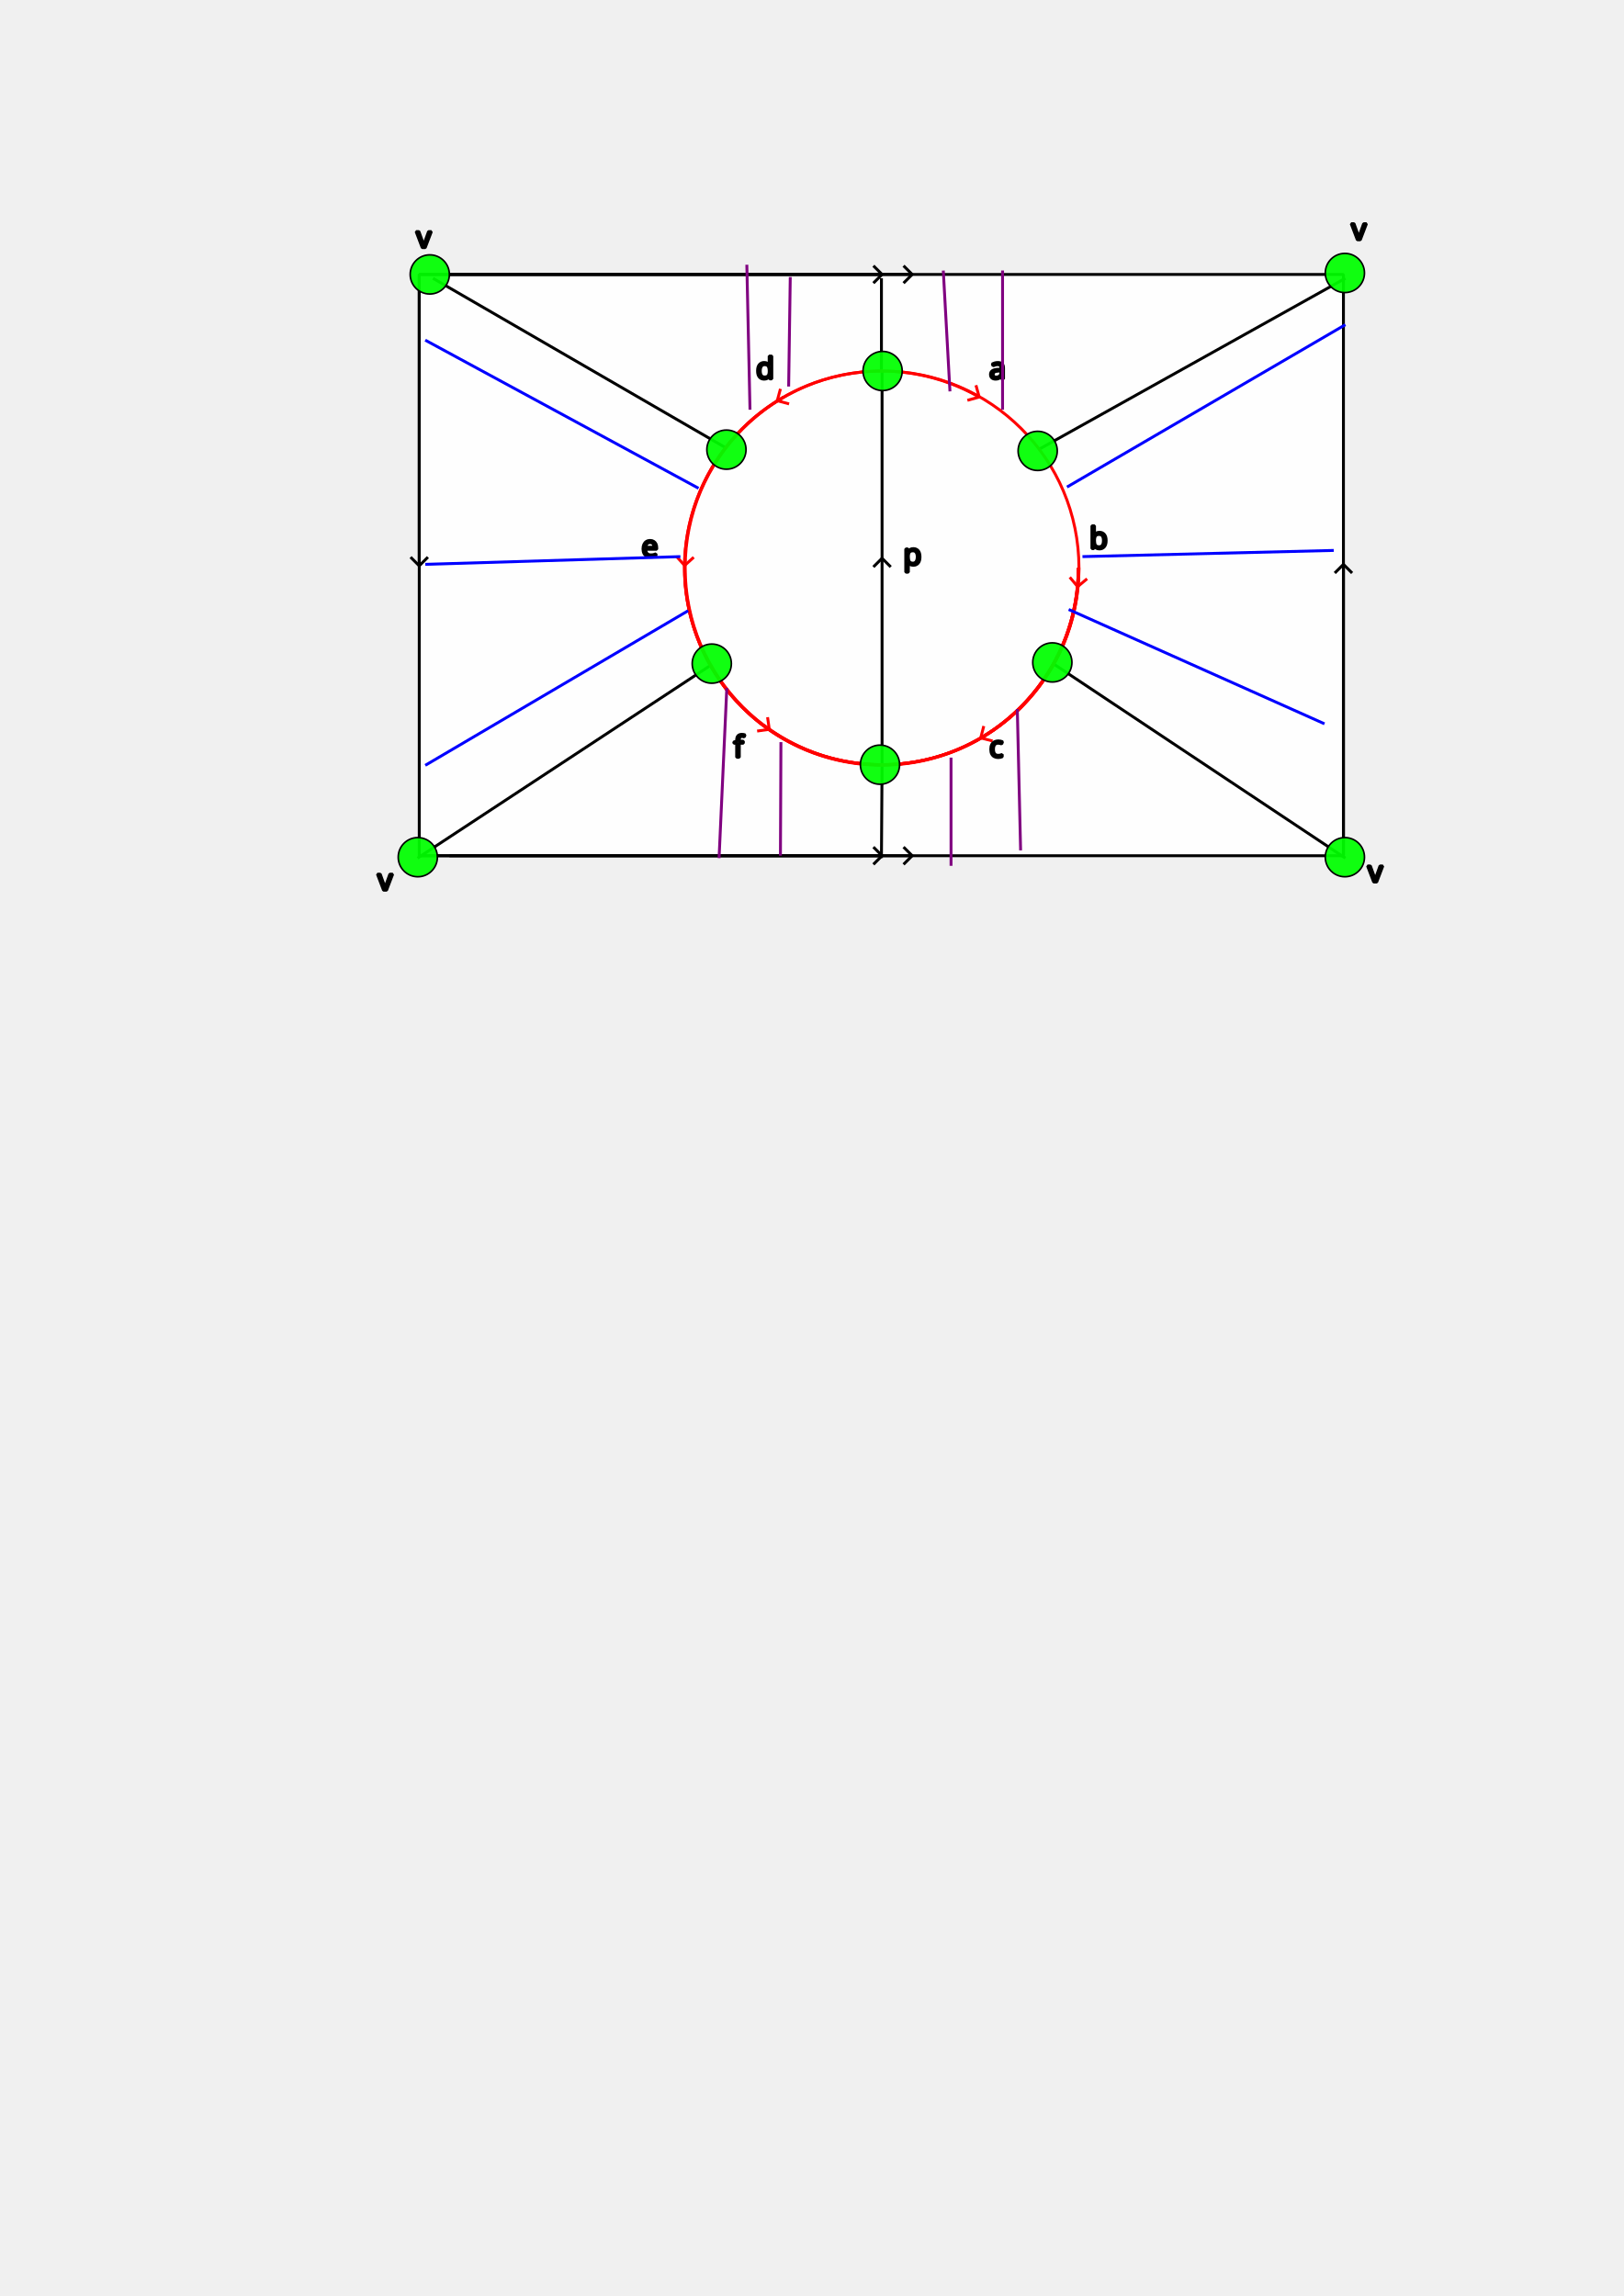
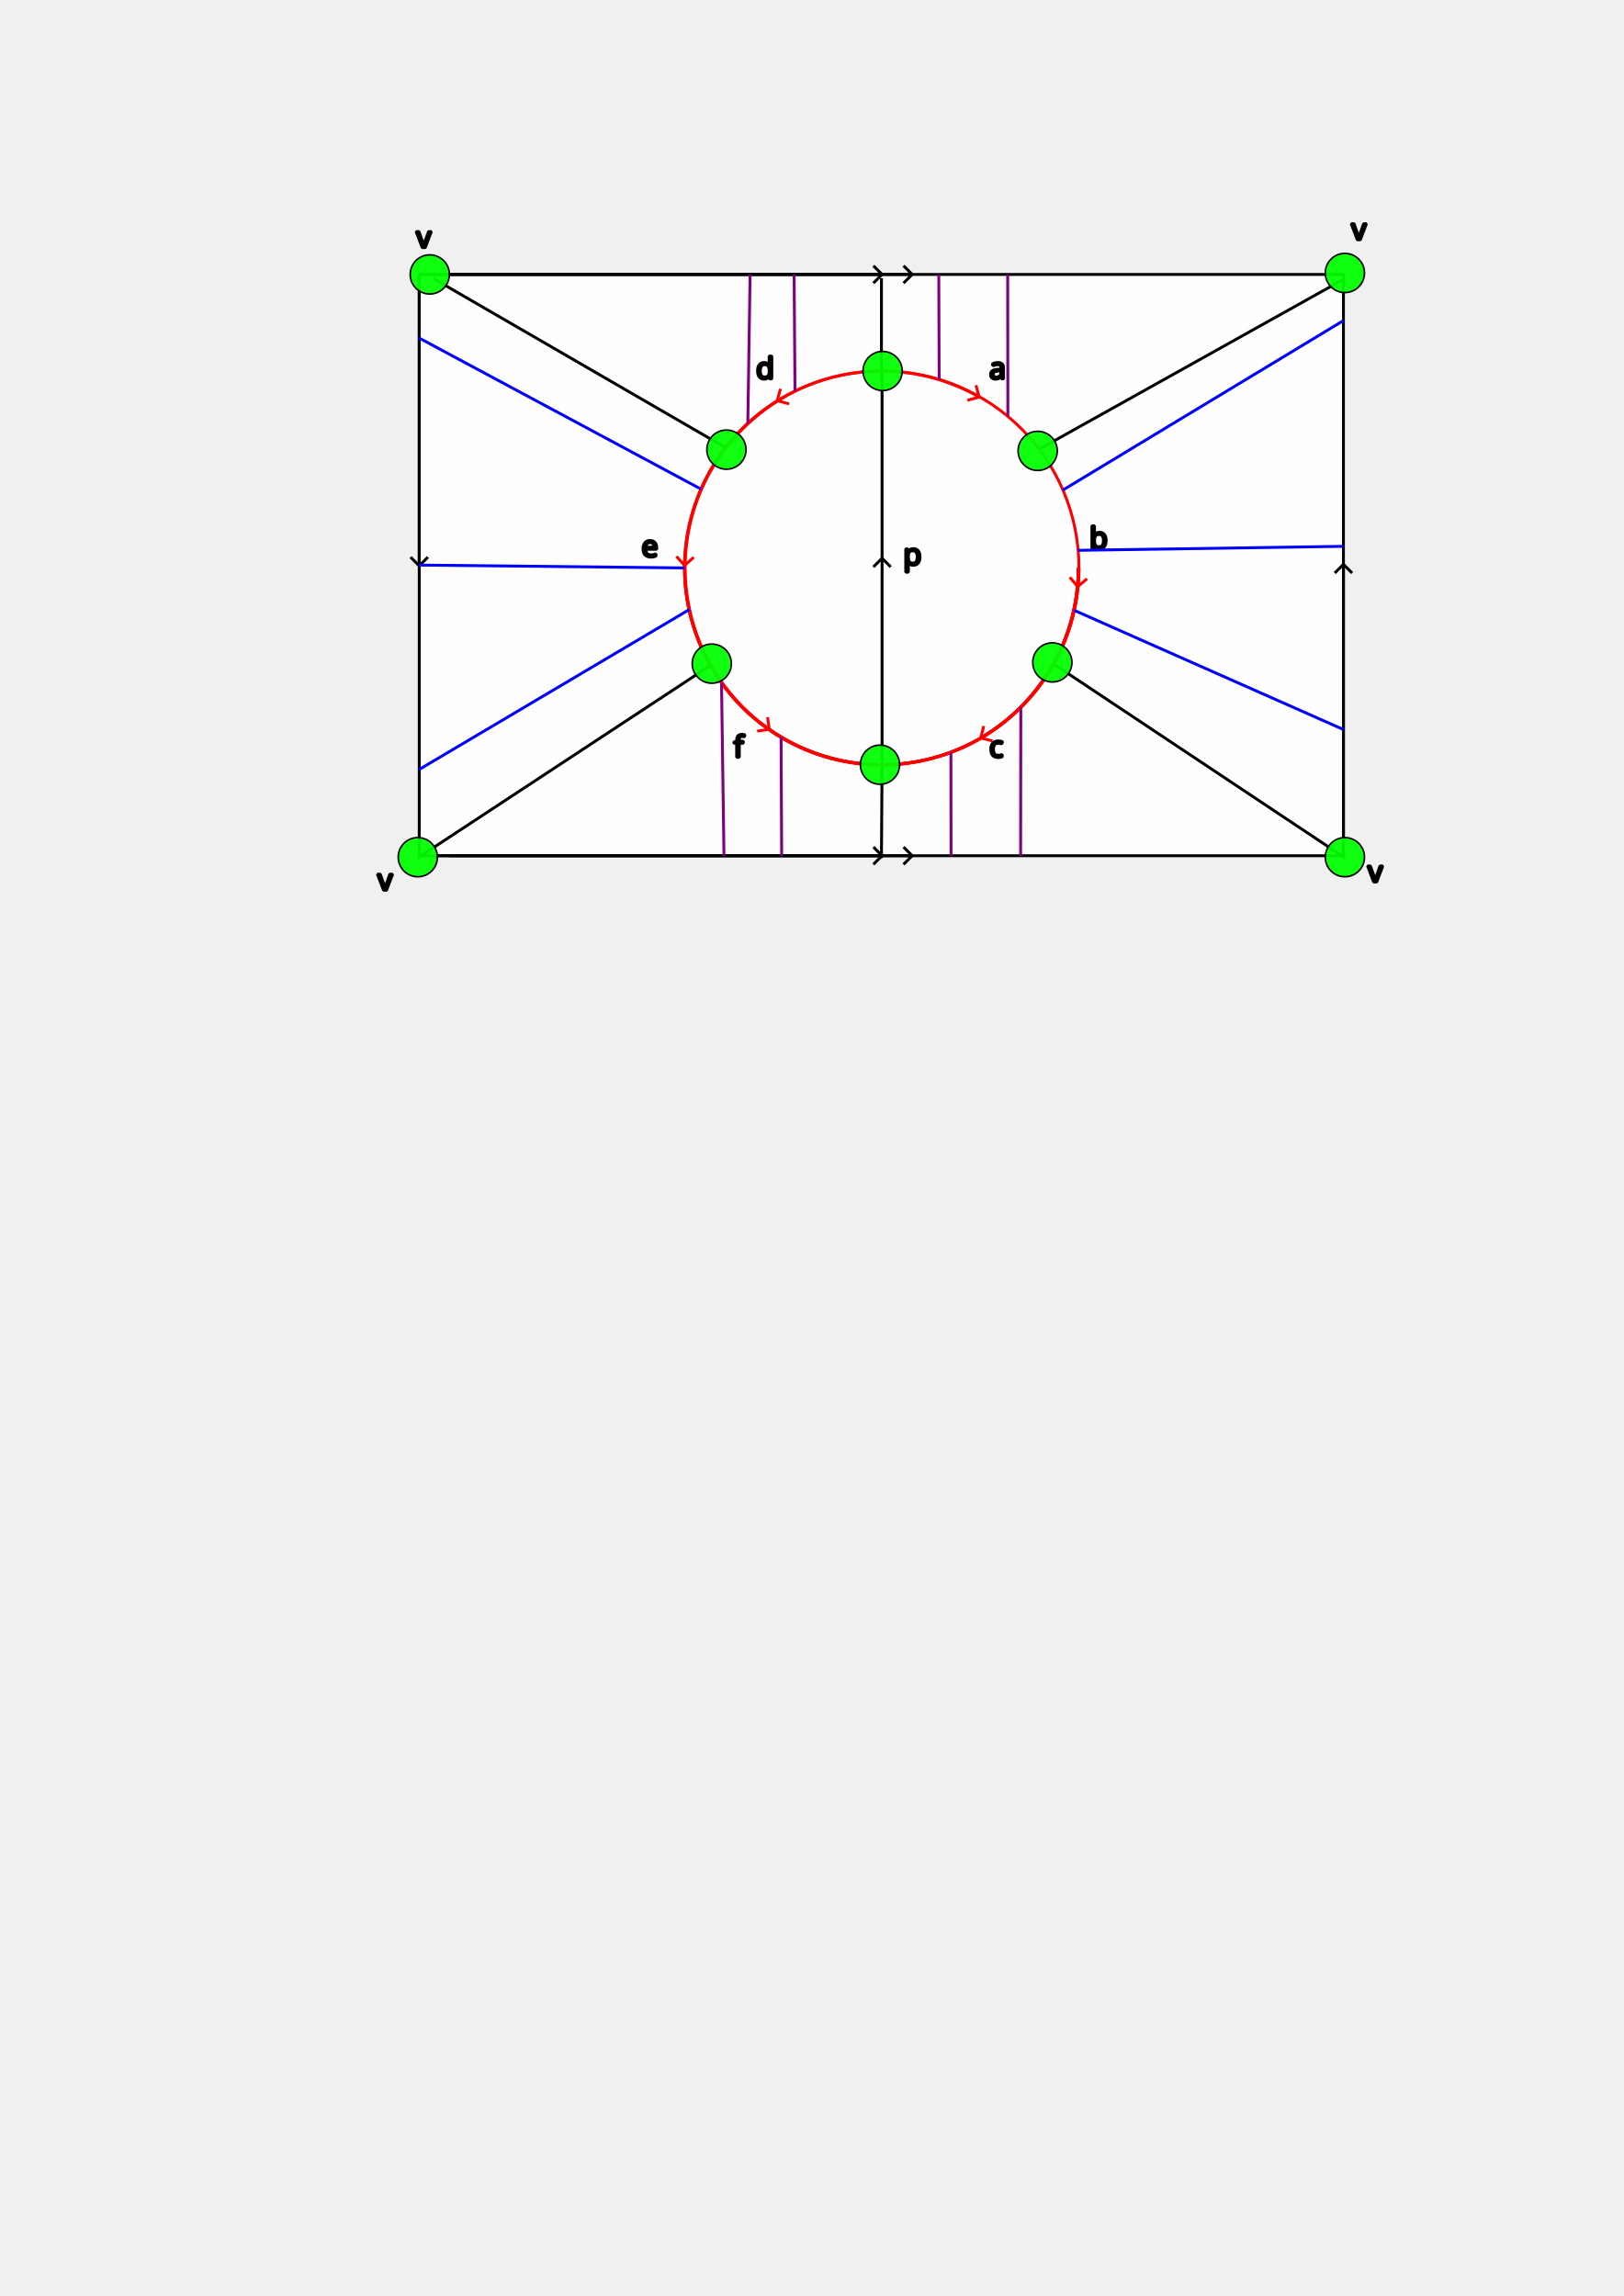
<svg xmlns="http://www.w3.org/2000/svg" width="210mm" height="297mm" viewBox="0 0 210 297" version="1.1" id="svg1">
  <defs id="defs1">
    <rect x="188.976" y="90.709" width="52.913" height="18.898" id="rect2" />
    <rect x="185.197" y="90.709" width="56.693" height="26.457" id="rect18" />
    <rect x="166.299" y="83.15" width="45.354" height="30.236" id="rect17" />
    <marker style="overflow:visible" id="marker17" refX="69" refY="0" orient="auto-start-reverse" markerWidth="1" markerHeight="1" viewBox="0 0 1 1" preserveAspectRatio="xMidYMid">
      <path style="fill:none;stroke:context-stroke;stroke-width:1;stroke-linecap:butt" d="M 0.604,3 -2.396,0 0.604,-3" id="path17" />
    </marker>
    <marker style="overflow:visible" id="ArrowWide" refX="0" refY="0" orient="auto-start-reverse" markerWidth="1" markerHeight="1" viewBox="0 0 1 1" preserveAspectRatio="xMidYMid">
      <path style="fill:none;stroke:context-stroke;stroke-width:1;stroke-linecap:butt" d="M 3,-3 0,0 3,3" id="path1" transform="rotate(180,0.125,0)" />
    </marker>
    <marker style="overflow:visible" id="ArrowWide-9" refX="0" refY="0" orient="auto-start-reverse" markerWidth="1" markerHeight="1" viewBox="0 0 1 1" preserveAspectRatio="xMidYMid">
      <path style="fill:none;stroke:context-stroke;stroke-width:1;stroke-linecap:butt" d="M 3,-3 0,0 3,3" transform="rotate(180,0.125,0)" id="path1-1" />
    </marker>
    <marker style="overflow:visible" id="ArrowWide-9-9" refX="0" refY="0" orient="auto-start-reverse" markerWidth="1" markerHeight="1" viewBox="0 0 1 1" preserveAspectRatio="xMidYMid">
      <path style="fill:none;stroke:context-stroke;stroke-width:1;stroke-linecap:butt" d="M 3,-3 0,0 3,3" transform="rotate(180,0.125,0)" id="path1-1-8" />
    </marker>
    <marker style="overflow:visible" id="ArrowWide-6" refX="0" refY="0" orient="auto-start-reverse" markerWidth="1" markerHeight="1" viewBox="0 0 1 1" preserveAspectRatio="xMidYMid">
      <path style="fill:none;stroke:context-stroke;stroke-width:1;stroke-linecap:butt" d="M 3,-3 0,0 3,3" transform="rotate(180,0.125,0)" id="path1-10" />
    </marker>
    <marker style="overflow:visible" id="ArrowWide-8-5" refX="0" refY="0" orient="auto-start-reverse" markerWidth="1" markerHeight="1" viewBox="0 0 1 1" preserveAspectRatio="xMidYMid">
      <path style="fill:none;stroke:context-stroke;stroke-width:1;stroke-linecap:butt" d="M 0.604,3 -2.396,0 0.604,-3" id="path1-0-4" />
    </marker>
    <marker style="overflow:visible" id="ArrowWide-8-58" refX="0" refY="0" orient="auto-start-reverse" markerWidth="1" markerHeight="1" viewBox="0 0 1 1" preserveAspectRatio="xMidYMid">
      <path style="fill:none;stroke:context-stroke;stroke-width:1;stroke-linecap:butt" d="M 0.604,3 -2.396,0 0.604,-3" id="path1-0-2" />
    </marker>
    <marker style="overflow:visible" id="ArrowWide-8-58-6" refX="0" refY="0" orient="auto-start-reverse" markerWidth="1" markerHeight="1" viewBox="0 0 1 1" preserveAspectRatio="xMidYMid">
      <path style="fill:none;stroke:context-stroke;stroke-width:1;stroke-linecap:butt" d="M 3,-3 0,0 3,3" transform="rotate(180,0.125,0)" id="path1-0-2-8" />
    </marker>
    <marker style="overflow:visible" id="ArrowWide-8-58-6-9" refX="0" refY="0" orient="auto-start-reverse" markerWidth="1" markerHeight="1" viewBox="0 0 1 1" preserveAspectRatio="xMidYMid">
      <path style="fill:none;stroke:context-stroke;stroke-width:1;stroke-linecap:butt" d="M 3,-3 0,0 3,3" transform="rotate(180,0.125,0)" id="path1-0-2-8-9" />
    </marker>
    <marker style="overflow:visible" id="ArrowWide-8-58-6-1" refX="0" refY="0" orient="auto-start-reverse" markerWidth="1" markerHeight="1" viewBox="0 0 1 1" preserveAspectRatio="xMidYMid">
      <path style="fill:none;stroke:context-stroke;stroke-width:1;stroke-linecap:butt" d="M 0.604,3 -2.396,0 0.604,-3" id="path1-0-2-8-0" />
    </marker>
    <rect x="188.976" y="90.709" width="52.913" height="18.898" id="rect2-7" />
    <rect x="188.976" y="90.709" width="52.913" height="18.898" id="rect2-70" />
    <rect x="188.976" y="90.709" width="52.913" height="18.898" id="rect2-1" />
    <rect x="188.976" y="90.709" width="52.913" height="18.898" id="rect2-8" />
    <rect x="188.976" y="90.709" width="52.913" height="18.898" id="rect2-71" />
    <rect x="188.976" y="90.709" width="52.913" height="18.898" id="rect2-10" />
    <rect x="188.976" y="90.709" width="52.913" height="18.898" id="rect2-2" />
    <rect x="188.976" y="90.709" width="52.913" height="18.898" id="rect2-0" />
    <rect x="188.976" y="90.709" width="52.913" height="18.898" id="rect2-89" />
    <rect x="188.976" y="90.709" width="52.913" height="18.898" id="rect2-6" />
    <rect x="188.976" y="90.709" width="52.913" height="18.898" id="rect2-5" />
  </defs>
  <g id="layer1">
    <rect style="fill:#ffffff;fill-opacity:0.932;stroke:#000000;stroke-width:0.374;stroke-linejoin:bevel;paint-order:normal;marker-start:" id="rect1" width="119.529" height="75.193" x="54.223" y="35.499" />
    <g id="g3">
      <path style="fill:#ffffff;fill-opacity:0.932;stroke:#000000;stroke-width:0.374;stroke-linejoin:bevel;marker-end:url(#ArrowWide-9);paint-order:normal" d="m 58.12,35.499 h 59.765 v 0" id="path3-0" />
      <path style="fill:#ffffff;fill-opacity:0.932;stroke:#000000;stroke-width:0.374;stroke-linejoin:bevel;paint-order:normal;marker-end:url(#ArrowWide)" d="m 54.223,35.499 h 59.765 v 0" id="path3" />
    </g>
    <g id="g3-3" transform="translate(1.6363525e-6,75.19258)">
      <path style="fill:#ffffff;fill-opacity:0.932;stroke:#000000;stroke-width:0.374;stroke-linejoin:bevel;marker-end:url(#ArrowWide-9-9);paint-order:normal" d="m 58.12,35.499 h 59.765 v 0" id="path3-0-5" />
      <path style="fill:#ffffff;fill-opacity:0.932;stroke:#000000;stroke-width:0.374;stroke-linejoin:bevel;marker-end:url(#ArrowWide-6);paint-order:normal" d="m 54.223,35.499 h 59.765 v 0" id="path3-4" />
    </g>
    <path style="fill:#ffffff;fill-opacity:0.932;stroke:#000000;stroke-width:0.374;stroke-linejoin:bevel;paint-order:normal;marker-end:url(#ArrowWide-9)" d="M 54.223,35.499 V 73.096" id="path4" />
    <path style="fill:#ffffff;fill-opacity:0.932;stroke:#000000;stroke-width:0.374;stroke-linejoin:bevel;marker-start:url(#ArrowWide);paint-order:normal" d="M 173.752,73.096 V 110.692" id="path4-3" />
    <path style="fill:#00ff00;fill-opacity:0.932;stroke:#000000;stroke-width:0.374;stroke-linejoin:bevel;paint-order:normal;marker-mid:url(#ArrowWide-9-9);marker-start:url(#marker17)" d="M 114.081,98.917 V 47.99" id="path7" />
    <path style="fill:#00ff00;fill-opacity:0.932;stroke:#000000;stroke-width:0.374;stroke-linejoin:bevel;paint-order:normal" d="m 56,36 38,22" id="path10" />
    <path style="fill:#00ff00;fill-opacity:0.932;stroke:#000000;stroke-width:0.374;stroke-linejoin:bevel;paint-order:normal" d="M 54,111 92,86" id="path11" />
    <path style="fill:#00ff00;fill-opacity:0.932;stroke:#000000;stroke-width:0.374;stroke-linejoin:bevel;paint-order:normal" d="M 136.206,85.844 174,111" id="path12" />
    <path style="fill:#00ff00;fill-opacity:0.932;stroke:#000000;stroke-width:0.374;stroke-linejoin:bevel;paint-order:normal" d="M 134.3,58.162 174,36" id="path13" />
    <path style="fill:#00ff00;fill-opacity:0.932;stroke:#000000;stroke-width:0.374;stroke-linejoin:bevel;paint-order:normal" d="m 114,48 v -12" id="path14" />
    <path style="fill:#00ff00;fill-opacity:0.932;stroke:#000000;stroke-width:0.374;stroke-linejoin:bevel;paint-order:normal" d="M 114.081,98.917 114,111" id="path15" />
    <g id="layer3" style="fill:none">
      <circle style="fill:none;fill-opacity:0.932;stroke:#ff0000;stroke-width:0.374;stroke-linejoin:bevel;paint-order:normal" id="path5" r="25.464" cy="73.454" cx="114.081" />
      <path style="fill:none;fill-opacity:0.932;stroke:#ff0000;stroke-width:0.374;stroke-linejoin:bevel;marker-end:url(#ArrowWide);paint-order:normal" id="path5-4" d="M 139.464,73.464 A 25.464,25.464 0 0 1 120.637,98.047 25.464,25.464 0 0 1 91.996,86.279 25.464,25.464 0 0 1 95.892,55.561 25.464,25.464 0 0 1 126.564,51.315" />
      <path style="fill:none;fill-opacity:0.932;stroke:#ff0000;stroke-width:0.374;stroke-linejoin:bevel;marker-end:url(#ArrowWide-8-5);paint-order:normal" id="path5-4-0-8" d="M 139.488,73.518 A 25.464,25.464 0 0 1 126.389,95.778 25.464,25.464 0 0 1 100.569,95.137 25.464,25.464 0 0 1 88.592,72.254" />
      <path style="fill:none;fill-opacity:0.932;stroke:#ff0000;stroke-width:0.374;stroke-linejoin:bevel;marker-end:url(#ArrowWide-8-58);paint-order:normal" id="path5-4-0-5" d="M 139.452,73.464 A 25.464,25.464 0 0 1 118.394,98.543 25.464,25.464 0 0 1 90.049,82.141 25.464,25.464 0 0 1 101.301,51.386" />
      <path style="fill:none;fill-opacity:0.932;stroke:#ff0000;stroke-width:0.374;stroke-linejoin:bevel;marker-end:url(#ArrowWide-8-58-6);paint-order:normal" id="path5-4-0-5-7" d="M 139.464,73.464 A 25.464,25.464 0 0 1 126.919,95.406" />
      <path style="fill:none;fill-opacity:0.932;stroke:#ff0000;stroke-width:0.374;stroke-linejoin:bevel;marker-end:url(#ArrowWide-8-58-6-9);paint-order:normal" id="path5-4-0-5-7-8" d="m 139.488,73.518 a 25.464,25.464 0 0 1 -0.102,2.276" />
      <path style="fill:none;fill-opacity:0.932;stroke:#ff0000;stroke-width:0.374;stroke-linejoin:bevel;marker-end:url(#ArrowWide-8-58-6-1);paint-order:normal;stroke-dasharray:none" id="path5-4-0-5-7-0" d="M 139.544,73.454 A 25.464,25.464 0 0 1 125.455,96.236 25.464,25.464 0 0 1 98.778,93.806" />
      <text xml:space="preserve" transform="matrix(0.2645833,0,0,0.2645833,3.817722,4.445843)" id="text1" style="font-size:14.667px;font-family:'CMU Sans Serif';-inkscape-font-specification:'CMU Sans Serif, Normal';white-space:pre;shape-inside:url(#rect2);fill:#000000;fill-opacity:0.932;stroke:#000000;stroke-width:1.414;stroke-linejoin:bevel;font-weight:normal;font-style:normal;font-stretch:normal;font-variant:normal;font-variant-ligatures:normal;font-variant-caps:normal;font-variant-numeric:normal;font-variant-east-asian:normal">
-         <tspan x="188.977" y="104.273" id="tspan1">v</tspan>
+         <tspan x="188.977" y="104.273" id="tspan12">v</tspan>
      </text>
      <text xml:space="preserve" transform="matrix(0.2645833,0,0,0.2645833,124.757,3.428485)" id="text1-1" style="font-style:normal;font-variant:normal;font-weight:normal;font-stretch:normal;font-size:14.667px;font-family:'CMU Sans Serif';-inkscape-font-specification:'CMU Sans Serif, Normal';font-variant-ligatures:normal;font-variant-caps:normal;font-variant-numeric:normal;font-variant-east-asian:normal;white-space:pre;shape-inside:url(#rect2-7);fill:#000000;fill-opacity:0.932;stroke:#000000;stroke-width:1.414;stroke-linejoin:bevel">
-         <tspan x="188.977" y="104.273" id="tspan2">v</tspan>
+         <tspan x="188.977" y="104.273" id="tspan13">v</tspan>
      </text>
      <text xml:space="preserve" transform="matrix(0.2645833,0,0,0.2645833,126.8737,86.50765)" id="text1-7" style="font-style:normal;font-variant:normal;font-weight:normal;font-stretch:normal;font-size:14.667px;font-family:'CMU Sans Serif';-inkscape-font-specification:'CMU Sans Serif, Normal';font-variant-ligatures:normal;font-variant-caps:normal;font-variant-numeric:normal;font-variant-east-asian:normal;white-space:pre;shape-inside:url(#rect2-70);display:inline;fill:#000000;fill-opacity:0.932;stroke:#000000;stroke-width:1.414;stroke-linejoin:bevel">
-         <tspan x="188.977" y="104.273" id="tspan3">v</tspan>
+         <tspan x="188.977" y="104.273" id="tspan14">v</tspan>
      </text>
      <text xml:space="preserve" transform="matrix(0.2645833,0,0,0.2645833,-1.184665,87.56599)" id="text1-3" style="font-style:normal;font-variant:normal;font-weight:normal;font-stretch:normal;font-size:14.667px;font-family:'CMU Sans Serif';-inkscape-font-specification:'CMU Sans Serif, Normal';font-variant-ligatures:normal;font-variant-caps:normal;font-variant-numeric:normal;font-variant-east-asian:normal;white-space:pre;shape-inside:url(#rect2-1);display:inline;fill:#000000;fill-opacity:0.932;stroke:#000000;stroke-width:1.414;stroke-linejoin:bevel">
-         <tspan x="188.977" y="104.273" id="tspan4">v</tspan>
+         <tspan x="188.977" y="104.273" id="tspan15">v</tspan>
      </text>
    </g>
    <text xml:space="preserve" transform="matrix(0.2645833,0,0,0.2645833,77.92575,21.42015)" id="text1-5" style="font-style:normal;font-variant:normal;font-weight:normal;font-stretch:normal;font-size:14.667px;font-family:'CMU Sans Serif';-inkscape-font-specification:'CMU Sans Serif, Normal';font-variant-ligatures:normal;font-variant-caps:normal;font-variant-numeric:normal;font-variant-east-asian:normal;white-space:pre;shape-inside:url(#rect2-71);display:inline;fill:#000000;fill-opacity:0.932;stroke:#000000;stroke-width:1.414;stroke-linejoin:bevel">
-       <tspan x="188.977" y="104.273" id="tspan5">a</tspan>
+       <tspan x="188.977" y="104.273" id="tspan16">a</tspan>
    </text>
    <text xml:space="preserve" transform="matrix(0.2645833,0,0,0.2645833,90.89033,43.38057)" id="text1-50" style="font-style:normal;font-variant:normal;font-weight:normal;font-stretch:normal;font-size:14.667px;font-family:'CMU Sans Serif';-inkscape-font-specification:'CMU Sans Serif, Normal';font-variant-ligatures:normal;font-variant-caps:normal;font-variant-numeric:normal;font-variant-east-asian:normal;white-space:pre;shape-inside:url(#rect2-10);display:inline;fill:#000000;fill-opacity:0.932;stroke:#000000;stroke-width:1.414;stroke-linejoin:bevel">
-       <tspan x="188.977" y="104.273" id="tspan6">b</tspan>
+       <tspan x="188.977" y="104.273" id="tspan17">b</tspan>
    </text>
    <text xml:space="preserve" transform="matrix(0.2645833,0,0,0.2645833,77.92575,70.36807)" id="text1-6" style="font-style:normal;font-variant:normal;font-weight:normal;font-stretch:normal;font-size:14.667px;font-family:'CMU Sans Serif';-inkscape-font-specification:'CMU Sans Serif, Normal';font-variant-ligatures:normal;font-variant-caps:normal;font-variant-numeric:normal;font-variant-east-asian:normal;white-space:pre;shape-inside:url(#rect2-2);display:inline;fill:#000000;fill-opacity:0.932;stroke:#000000;stroke-width:1.414;stroke-linejoin:bevel">
-       <tspan x="188.977" y="104.273" id="tspan7">c</tspan>
+       <tspan x="188.977" y="104.273" id="tspan18">c</tspan>
    </text>
    <text xml:space="preserve" transform="matrix(0.2645833,0,0,0.2645833,66.81325,45.49724)" id="text1-9" style="font-style:normal;font-variant:normal;font-weight:normal;font-stretch:normal;font-size:14.667px;font-family:'CMU Sans Serif';-inkscape-font-specification:'CMU Sans Serif, Normal';font-variant-ligatures:normal;font-variant-caps:normal;font-variant-numeric:normal;font-variant-east-asian:normal;white-space:pre;shape-inside:url(#rect2-0);display:inline;fill:#000000;fill-opacity:0.932;stroke:#000000;stroke-width:1.414;stroke-linejoin:bevel">
-       <tspan x="188.977" y="104.273" id="tspan8">p</tspan>
+       <tspan x="188.977" y="104.273" id="tspan19">p</tspan>
    </text>
    <text xml:space="preserve" transform="matrix(0.2645833,0,0,0.2645833,47.76325,21.42015)" id="text1-95" style="font-style:normal;font-variant:normal;font-weight:normal;font-stretch:normal;font-size:14.667px;font-family:'CMU Sans Serif';-inkscape-font-specification:'CMU Sans Serif, Normal';font-variant-ligatures:normal;font-variant-caps:normal;font-variant-numeric:normal;font-variant-east-asian:normal;white-space:pre;shape-inside:url(#rect2-89);display:inline;fill:#000000;fill-opacity:0.932;stroke:#000000;stroke-width:1.414;stroke-linejoin:bevel">
-       <tspan x="188.977" y="104.273" id="tspan9">d</tspan>
+       <tspan x="188.977" y="104.273" id="tspan20">d</tspan>
    </text>
    <text xml:space="preserve" transform="matrix(0.2645833,0,0,0.2645833,32.94658,44.4389)" id="text1-2" style="font-style:normal;font-variant:normal;font-weight:normal;font-stretch:normal;font-size:14.667px;font-family:'CMU Sans Serif';-inkscape-font-specification:'CMU Sans Serif, Normal';font-variant-ligatures:normal;font-variant-caps:normal;font-variant-numeric:normal;font-variant-east-asian:normal;white-space:pre;shape-inside:url(#rect2-6);display:inline;fill:#000000;fill-opacity:0.932;stroke:#000000;stroke-width:1.414;stroke-linejoin:bevel">
-       <tspan x="188.977" y="104.273" id="tspan10">e</tspan>
+       <tspan x="188.977" y="104.273" id="tspan21">e</tspan>
    </text>
    <text xml:space="preserve" transform="matrix(0.2645833,0,0,0.2645833,44.85283,70.36807)" id="text1-31" style="font-style:normal;font-variant:normal;font-weight:normal;font-stretch:normal;font-size:14.667px;font-family:'CMU Sans Serif';-inkscape-font-specification:'CMU Sans Serif, Normal';font-variant-ligatures:normal;font-variant-caps:normal;font-variant-numeric:normal;font-variant-east-asian:normal;white-space:pre;shape-inside:url(#rect2-5);display:inline;fill:#000000;fill-opacity:0.932;stroke:#000000;stroke-width:1.414;stroke-linejoin:bevel">
-       <tspan x="188.977" y="104.273" id="tspan11">f</tspan>
+       <tspan x="188.977" y="104.273" id="tspan22">f</tspan>
    </text>
-     <path style="fill:#000000;fill-opacity:0.932;stroke:#0000ff;stroke-width:0.374;stroke-linejoin:bevel" d="M 89,79 55,99" id="path2" />
-     <path style="fill:#000000;fill-opacity:0.932;stroke:#0000ff;stroke-width:0.374;stroke-linejoin:bevel" d="M 174,42 138,63" id="path8" />
-     <path style="fill:#000000;fill-opacity:0.932;stroke:#0000ff;stroke-width:0.374;stroke-linejoin:bevel" d="M 172.498,71.2 140,72" id="path9" />
-     <path style="fill:#000000;fill-opacity:0.932;stroke:#0000ff;stroke-width:0.374;stroke-linejoin:bevel" d="M 88,72 55,73" id="path16" />
-     <path style="fill:#000000;fill-opacity:0.932;stroke:#0000ff;stroke-width:0.374;stroke-linejoin:bevel" d="M 171.301,93.629 138.217,78.839 v 0" id="path18" />
-     <path style="fill:#000000;fill-opacity:0.932;stroke:#0000ff;stroke-width:0.374;stroke-linejoin:bevel" d="M 90.345,63.162 55,44" id="path19" />
-     <path style="fill:#800080;fill-opacity:0.932;stroke:#800080;stroke-width:0.374;stroke-linejoin:bevel" d="M 102.208,35.838 102,50" id="path20" />
-     <path style="fill:#800080;fill-opacity:0.932;stroke:#800080;stroke-width:0.374;stroke-linejoin:bevel" d="m 101,96 -0.063,14.692" id="path21" />
-     <path style="fill:#800080;fill-opacity:0.932;stroke:#800080;stroke-width:0.374;stroke-linejoin:bevel" d="m 94,89 -1,22" id="path22" />
-     <path style="fill:#800080;fill-opacity:0.932;stroke:#800080;stroke-width:0.374;stroke-linejoin:bevel" d="M 97,53 96.59,34.245" id="path23" />
-     <path style="fill:#800080;fill-opacity:0.932;stroke:#800080;stroke-width:0.374;stroke-linejoin:bevel" d="M 122.861,50.628 122,35" id="path24" />
-     <path style="fill:#800080;fill-opacity:0.932;stroke:#800080;stroke-width:0.374;stroke-linejoin:bevel" d="M 123,98 V 112" id="path25" />
-     <path style="fill:#800080;fill-opacity:0.932;stroke:#800080;stroke-width:0.374;stroke-linejoin:bevel" d="M 131.571,91.715 132,110" id="path26" />
-     <path style="fill:#800080;fill-opacity:0.932;stroke:#800080;stroke-width:0.374;stroke-linejoin:bevel" d="M 129.665,53.004 V 34.99" id="path27" />
+     <path style="fill:#000000;fill-opacity:0.932;stroke:#0000ff;stroke-width:0.374;stroke-linejoin:bevel" d="M 89.19,78.827 54.223,99.53" id="path2" />
+     <path style="fill:#000000;fill-opacity:0.932;stroke:#0000ff;stroke-width:0.374;stroke-linejoin:bevel" d="M 173.752,41.47 137.472,63.391" id="path8" />
+     <path style="fill:#000000;fill-opacity:0.932;stroke:#0000ff;stroke-width:0.374;stroke-linejoin:bevel" d="m 173.752,70.67 -34.309,0.517" id="path9" />
+     <path style="fill:#000000;fill-opacity:0.932;stroke:#0000ff;stroke-width:0.374;stroke-linejoin:bevel" d="M 88.525,73.464 54.223,73.096" id="path16" />
+     <path style="fill:#000000;fill-opacity:0.932;stroke:#0000ff;stroke-width:0.374;stroke-linejoin:bevel" d="M 173.752,94.37 138.943,78.954" id="path18" />
+     <path style="fill:#000000;fill-opacity:0.932;stroke:#0000ff;stroke-width:0.374;stroke-linejoin:bevel" d="M 90.656,63.267 54.223,43.735" id="path19" />
+     <path style="fill:#800080;fill-opacity:0.932;stroke:#800080;stroke-width:0.374;stroke-linejoin:bevel" d="m 102.707,35.499 0.11,15.088" id="path20" />
+     <path style="fill:#800080;fill-opacity:0.932;stroke:#800080;stroke-width:0.374;stroke-linejoin:bevel" d="m 101.021,95.313 0.075,15.379" id="path21" />
+     <path style="fill:#800080;fill-opacity:0.932;stroke:#800080;stroke-width:0.374;stroke-linejoin:bevel" d="m 93.317,88.338 0.318,22.354" id="path22" />
+     <path style="fill:#800080;fill-opacity:0.932;stroke:#800080;stroke-width:0.374;stroke-linejoin:bevel" d="m 96.719,54.752 0.295,-19.252" id="path23" />
+     <path style="fill:#800080;fill-opacity:0.932;stroke:#800080;stroke-width:0.374;stroke-linejoin:bevel" d="m 121.466,49.119 -0.048,-13.62" id="path24" />
+     <path style="fill:#800080;fill-opacity:0.932;stroke:#800080;stroke-width:0.374;stroke-linejoin:bevel" d="M 122.984,97.285 123,110.692" id="path25" />
+     <path style="fill:#800080;fill-opacity:0.932;stroke:#800080;stroke-width:0.374;stroke-linejoin:bevel" d="M 132.023,91.531 132,110.692" id="path26" />
+     <path style="fill:#800080;fill-opacity:0.932;stroke:#800080;stroke-width:0.374;stroke-linejoin:bevel" d="m 130.35,53.865 -0.023,-18.366" id="path27" />
  </g>
  <circle style="fill:#00ff00;fill-opacity:0.932;stroke:#000000;stroke-width:0.207;stroke-linejoin:bevel;paint-order:normal" id="path6" cx="55.586" cy="35.499" r="2.534" />
  <circle style="fill:#00ff00;fill-opacity:0.932;stroke:#000000;stroke-width:0.207;stroke-linejoin:bevel;paint-order:normal" id="path6-943" cx="114.151" cy="47.99" r="2.534" />
  <circle style="fill:#00ff00;fill-opacity:0.932;stroke:#000000;stroke-width:0.207;stroke-linejoin:bevel;paint-order:normal" id="path6-4" cx="134.209" cy="58.325" r="2.534" />
  <circle style="fill:#00ff00;fill-opacity:0.932;stroke:#000000;stroke-width:0.207;stroke-linejoin:bevel;paint-order:normal" id="path6-92" cx="136.103" cy="85.688" r="2.534" />
  <circle style="fill:#00ff00;fill-opacity:0.932;stroke:#000000;stroke-width:0.207;stroke-linejoin:bevel;paint-order:normal" id="path6-6" cx="113.813" cy="98.916" r="2.534" />
  <circle style="fill:#00ff00;fill-opacity:0.932;stroke:#000000;stroke-width:0.207;stroke-linejoin:bevel;paint-order:normal" id="path6-8" cx="92.059" cy="85.844" r="2.534" />
  <circle style="fill:#00ff00;fill-opacity:0.932;stroke:#000000;stroke-width:0.207;stroke-linejoin:bevel;paint-order:normal" id="path6-99" cx="93.953" cy="58.162" r="2.534" />
  <circle style="fill:#00ff00;fill-opacity:0.932;stroke:#000000;stroke-width:0.207;stroke-linejoin:bevel;paint-order:normal" id="path6-3" cx="173.939" cy="35.312" r="2.534" />
  <circle style="fill:#00ff00;fill-opacity:0.932;stroke:#000000;stroke-width:0.207;stroke-linejoin:bevel;paint-order:normal" id="path6-9" cx="173.939" cy="110.879" r="2.534" />
  <circle style="fill:#00ff00;fill-opacity:0.932;stroke:#000000;stroke-width:0.207;stroke-linejoin:bevel;paint-order:normal" id="path6-94" cx="54.036" cy="110.879" r="2.534" />
  <g id="layer2" />
</svg>
